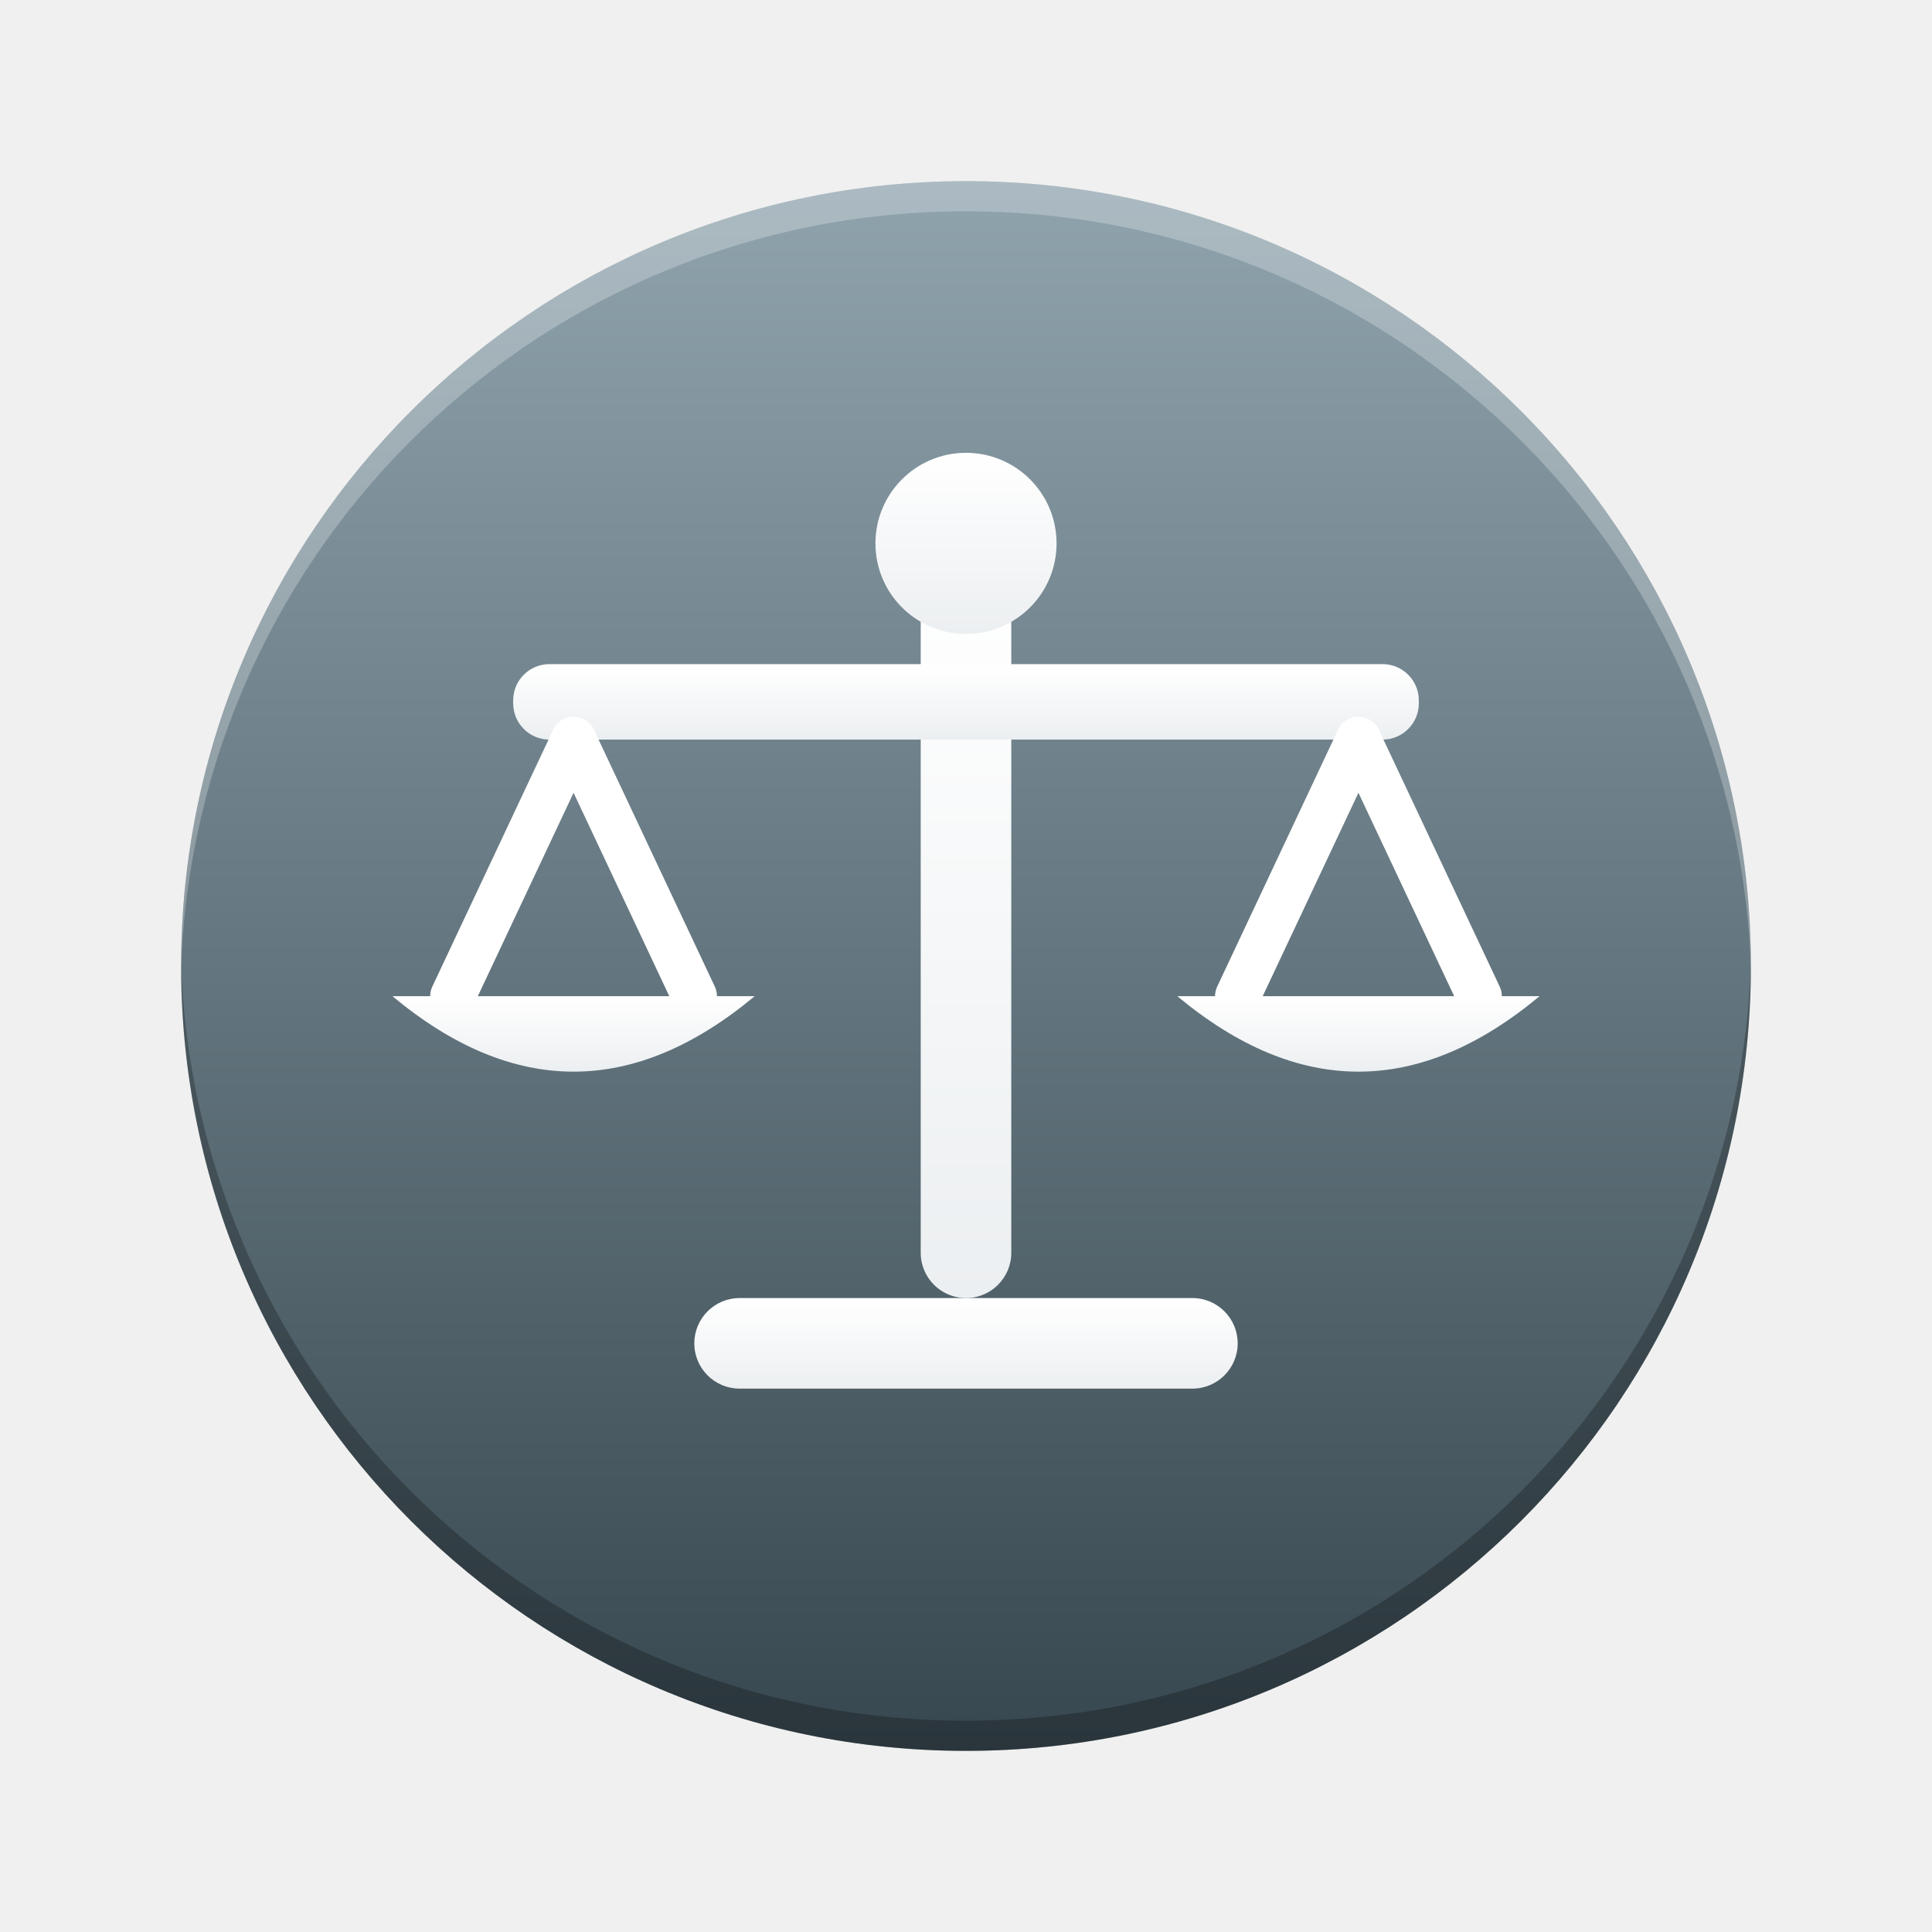
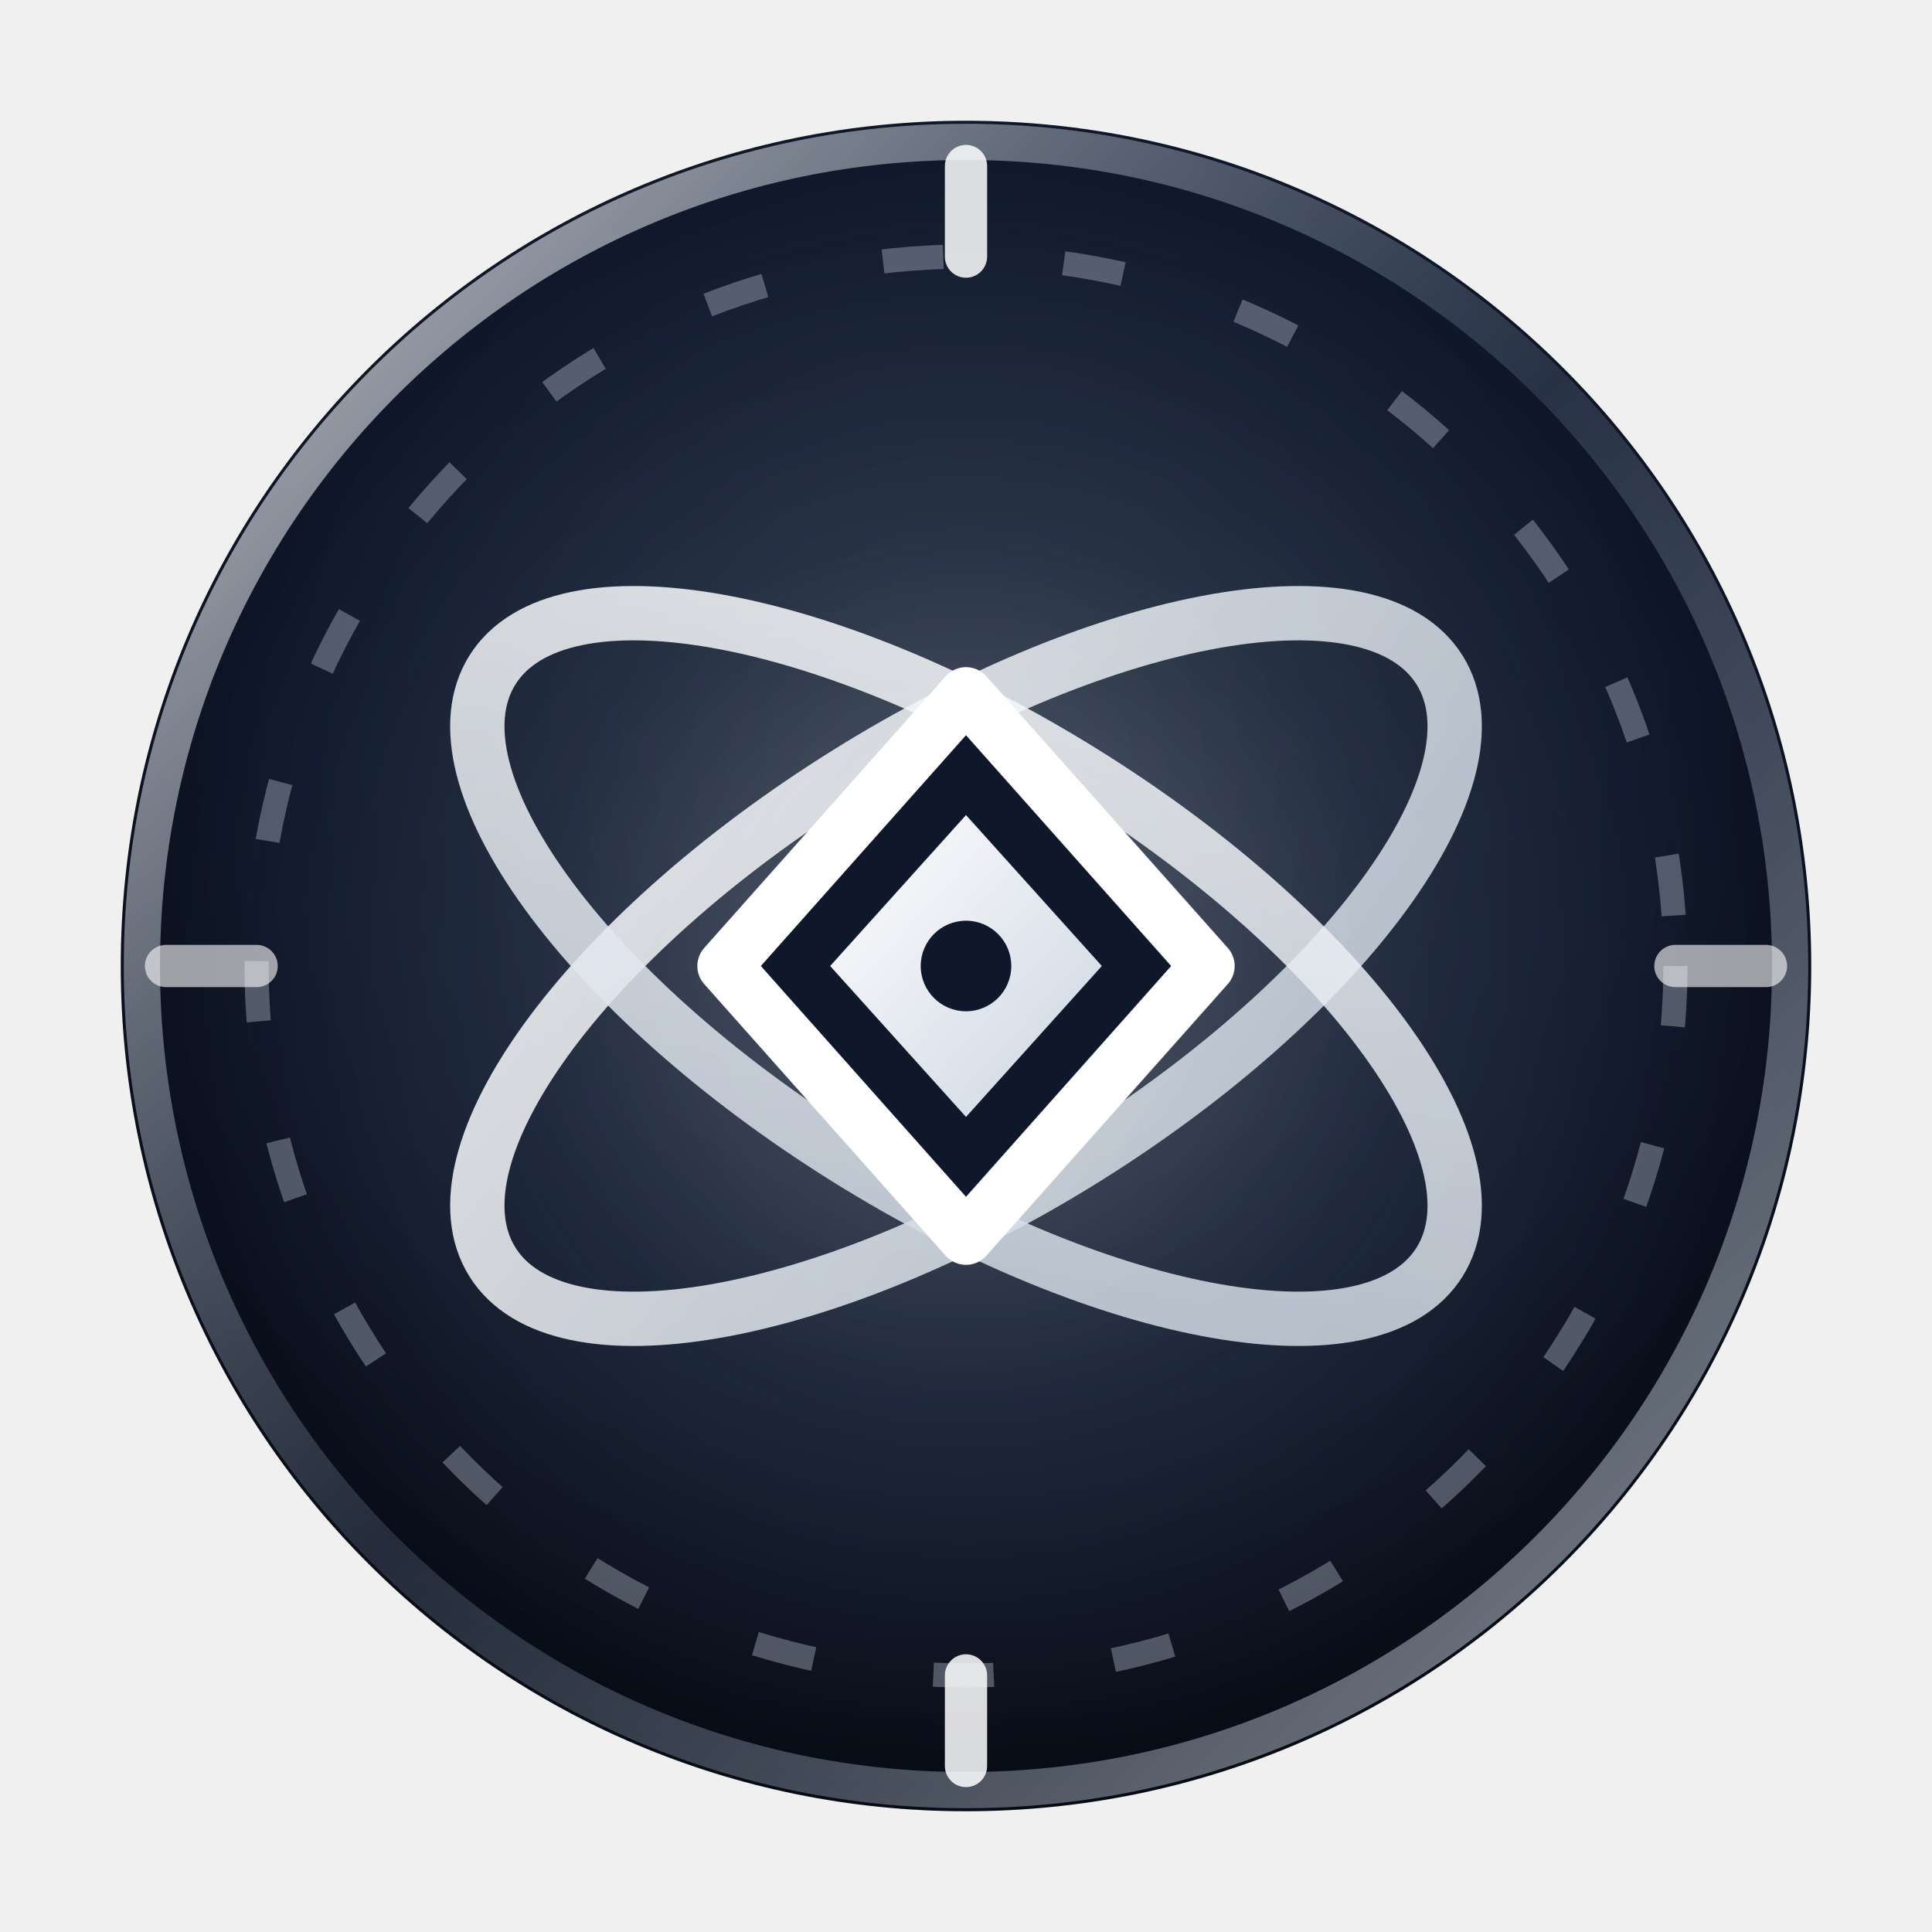
<svg xmlns="http://www.w3.org/2000/svg" width="64" height="64" viewBox="0 0 64 64">
  <defs>
-     <linearGradient id="bgSilver" x1="0%" y1="0%" x2="0%" y2="100%">
-       <stop offset="0%" stop-color="#90a4ae" />
-       <stop offset="100%" stop-color="#37474f" />
+     <radialGradient id="bBg" cx="50%" cy="38%" r="65%">
+       <stop offset="0%" stop-color="#1e293b" />
+       <stop offset="60%" stop-color="#0f172a" />
+       <stop offset="100%" stop-color="#060911" />
+     </radialGradient>
+     <radialGradient id="bGlow" cx="50%" cy="50%" r="50%">
+       <stop offset="0%" stop-color="#f8fafc" stop-opacity="0.32" />
+       <stop offset="55%" stop-color="#94a3b8" stop-opacity="0.12" />
+       <stop offset="100%" stop-color="#94a3b8" stop-opacity="0" />
+     </radialGradient>
+     <linearGradient id="bRim" x1="0%" y1="0%" x2="100%" y2="100%">
+       <stop offset="0%" stop-color="#ffffff" stop-opacity="0.8" />
+       <stop offset="50%" stop-color="#64748b" stop-opacity="0.3" />
+       <stop offset="100%" stop-color="#e2e8f0" stop-opacity="0.6" />
    </linearGradient>
-     <linearGradient id="glyphSilver" x1="0%" y1="0%" x2="0%" y2="100%">
+     <linearGradient id="bSilver" x1="0%" y1="0%" x2="100%" y2="100%">
      <stop offset="0%" stop-color="#ffffff" />
-       <stop offset="100%" stop-color="#eceff1" />
+       <stop offset="100%" stop-color="#cbd5e1" />
+     </linearGradient>
+     <linearGradient id="bWing" x1="0%" y1="0%" x2="100%" y2="0%">
+       <stop offset="0%" stop-color="#94a3b8" />
+       <stop offset="50%" stop-color="#ffffff" />
+       <stop offset="100%" stop-color="#94a3b8" />
    </linearGradient>
  </defs>
-   <rect x="6" y="6" width="52" height="52" rx="26" fill="url(#bgSilver)" />
-   <path d="M 32 6 A 26 26 0 0 1 58 32 A 26 26 0 0 0 32 7 A 26 26 0 0 0 6 32 A 26 26 0 0 1 32 6 Z" fill="#ffffff" opacity="0.25" />
-   <path d="M 6 32 A 26 26 0 0 0 32 58 A 26 26 0 0 0 58 32 A 26 26 0 0 1 32 57 A 26 26 0 0 1 6 32 Z" fill="#000000" opacity="0.25" />
-   <rect x="30.5" y="19" width="3" height="24" rx="1.5" fill="url(#glyphSilver)" />
-   <circle cx="32" cy="18" r="3" fill="url(#glyphSilver)" />
-   <rect x="23" y="43" width="18" height="3" rx="1.5" fill="url(#glyphSilver)" />
-   <rect x="17" y="22" width="30" height="2.5" rx="1.2" fill="url(#glyphSilver)" />
-   <line x1="19" y1="24.5" x2="15" y2="33" stroke="#ffffff" stroke-width="1.5" stroke-linecap="round" />
-   <line x1="19" y1="24.5" x2="23" y2="33" stroke="#ffffff" stroke-width="1.5" stroke-linecap="round" />
-   <path d="M 13 33 Q 19 38 25 33 Z" fill="url(#glyphSilver)" />
-   <line x1="45" y1="24.5" x2="41" y2="33" stroke="#ffffff" stroke-width="1.5" stroke-linecap="round" />
-   <line x1="45" y1="24.5" x2="49" y2="33" stroke="#ffffff" stroke-width="1.5" stroke-linecap="round" />
-   <path d="M 39 33 Q 45 38 51 33 Z" fill="url(#glyphSilver)" />
+   <circle cx="32" cy="32" r="28" fill="url(#bBg)" />
+   <circle cx="32" cy="32" r="26" fill="url(#bGlow)" />
+   <circle cx="32" cy="32" r="27.3" fill="none" stroke="url(#bRim)" stroke-width="1.2" />
+   <circle cx="32" cy="32" r="23.5" fill="none" stroke="#cbd5e1" stroke-width="0.8" stroke-dasharray="2 4" opacity="0.35" />
+   <line x1="32" y1="5.5" x2="32" y2="8.5" stroke="#ffffff" stroke-width="1.4" stroke-linecap="round" opacity="0.85" />
+   <line x1="32" y1="55.5" x2="32" y2="58.5" stroke="#ffffff" stroke-width="1.4" stroke-linecap="round" opacity="0.85" />
+   <line x1="5.5" y1="32" x2="8.5" y2="32" stroke="#ffffff" stroke-width="1.4" stroke-linecap="round" opacity="0.6" />
+   <line x1="55.5" y1="32" x2="58.5" y2="32" stroke="#ffffff" stroke-width="1.4" stroke-linecap="round" opacity="0.6" />
+   <ellipse cx="32" cy="32" rx="18.5" ry="7.5" transform="rotate(-32 32 32)" fill="none" stroke="url(#bSilver)" stroke-width="1.8" opacity="0.85" />
+   <ellipse cx="32" cy="32" rx="18.5" ry="7.5" transform="rotate(32 32 32)" fill="none" stroke="url(#bSilver)" stroke-width="1.8" opacity="0.85" />
+   <line x1="13" y1="32" x2="23" y2="32" stroke="url(#bWing)" stroke-width="1.8" stroke-linecap="round" opacity="0.9" />
+   <line x1="41" y1="32" x2="51" y2="32" stroke="url(#bWing)" stroke-width="1.8" stroke-linecap="round" opacity="0.9" />
+   <polygon points="32,23 40,32 32,41 24,32" fill="#0f172a" stroke="#ffffff" stroke-width="1.8" stroke-linejoin="round" />
+   <polygon points="32,27 36.5,32 32,37 27.5,32" fill="url(#bSilver)" />
+   <circle cx="32" cy="32" r="1.5" fill="#0f172a" />
</svg>
